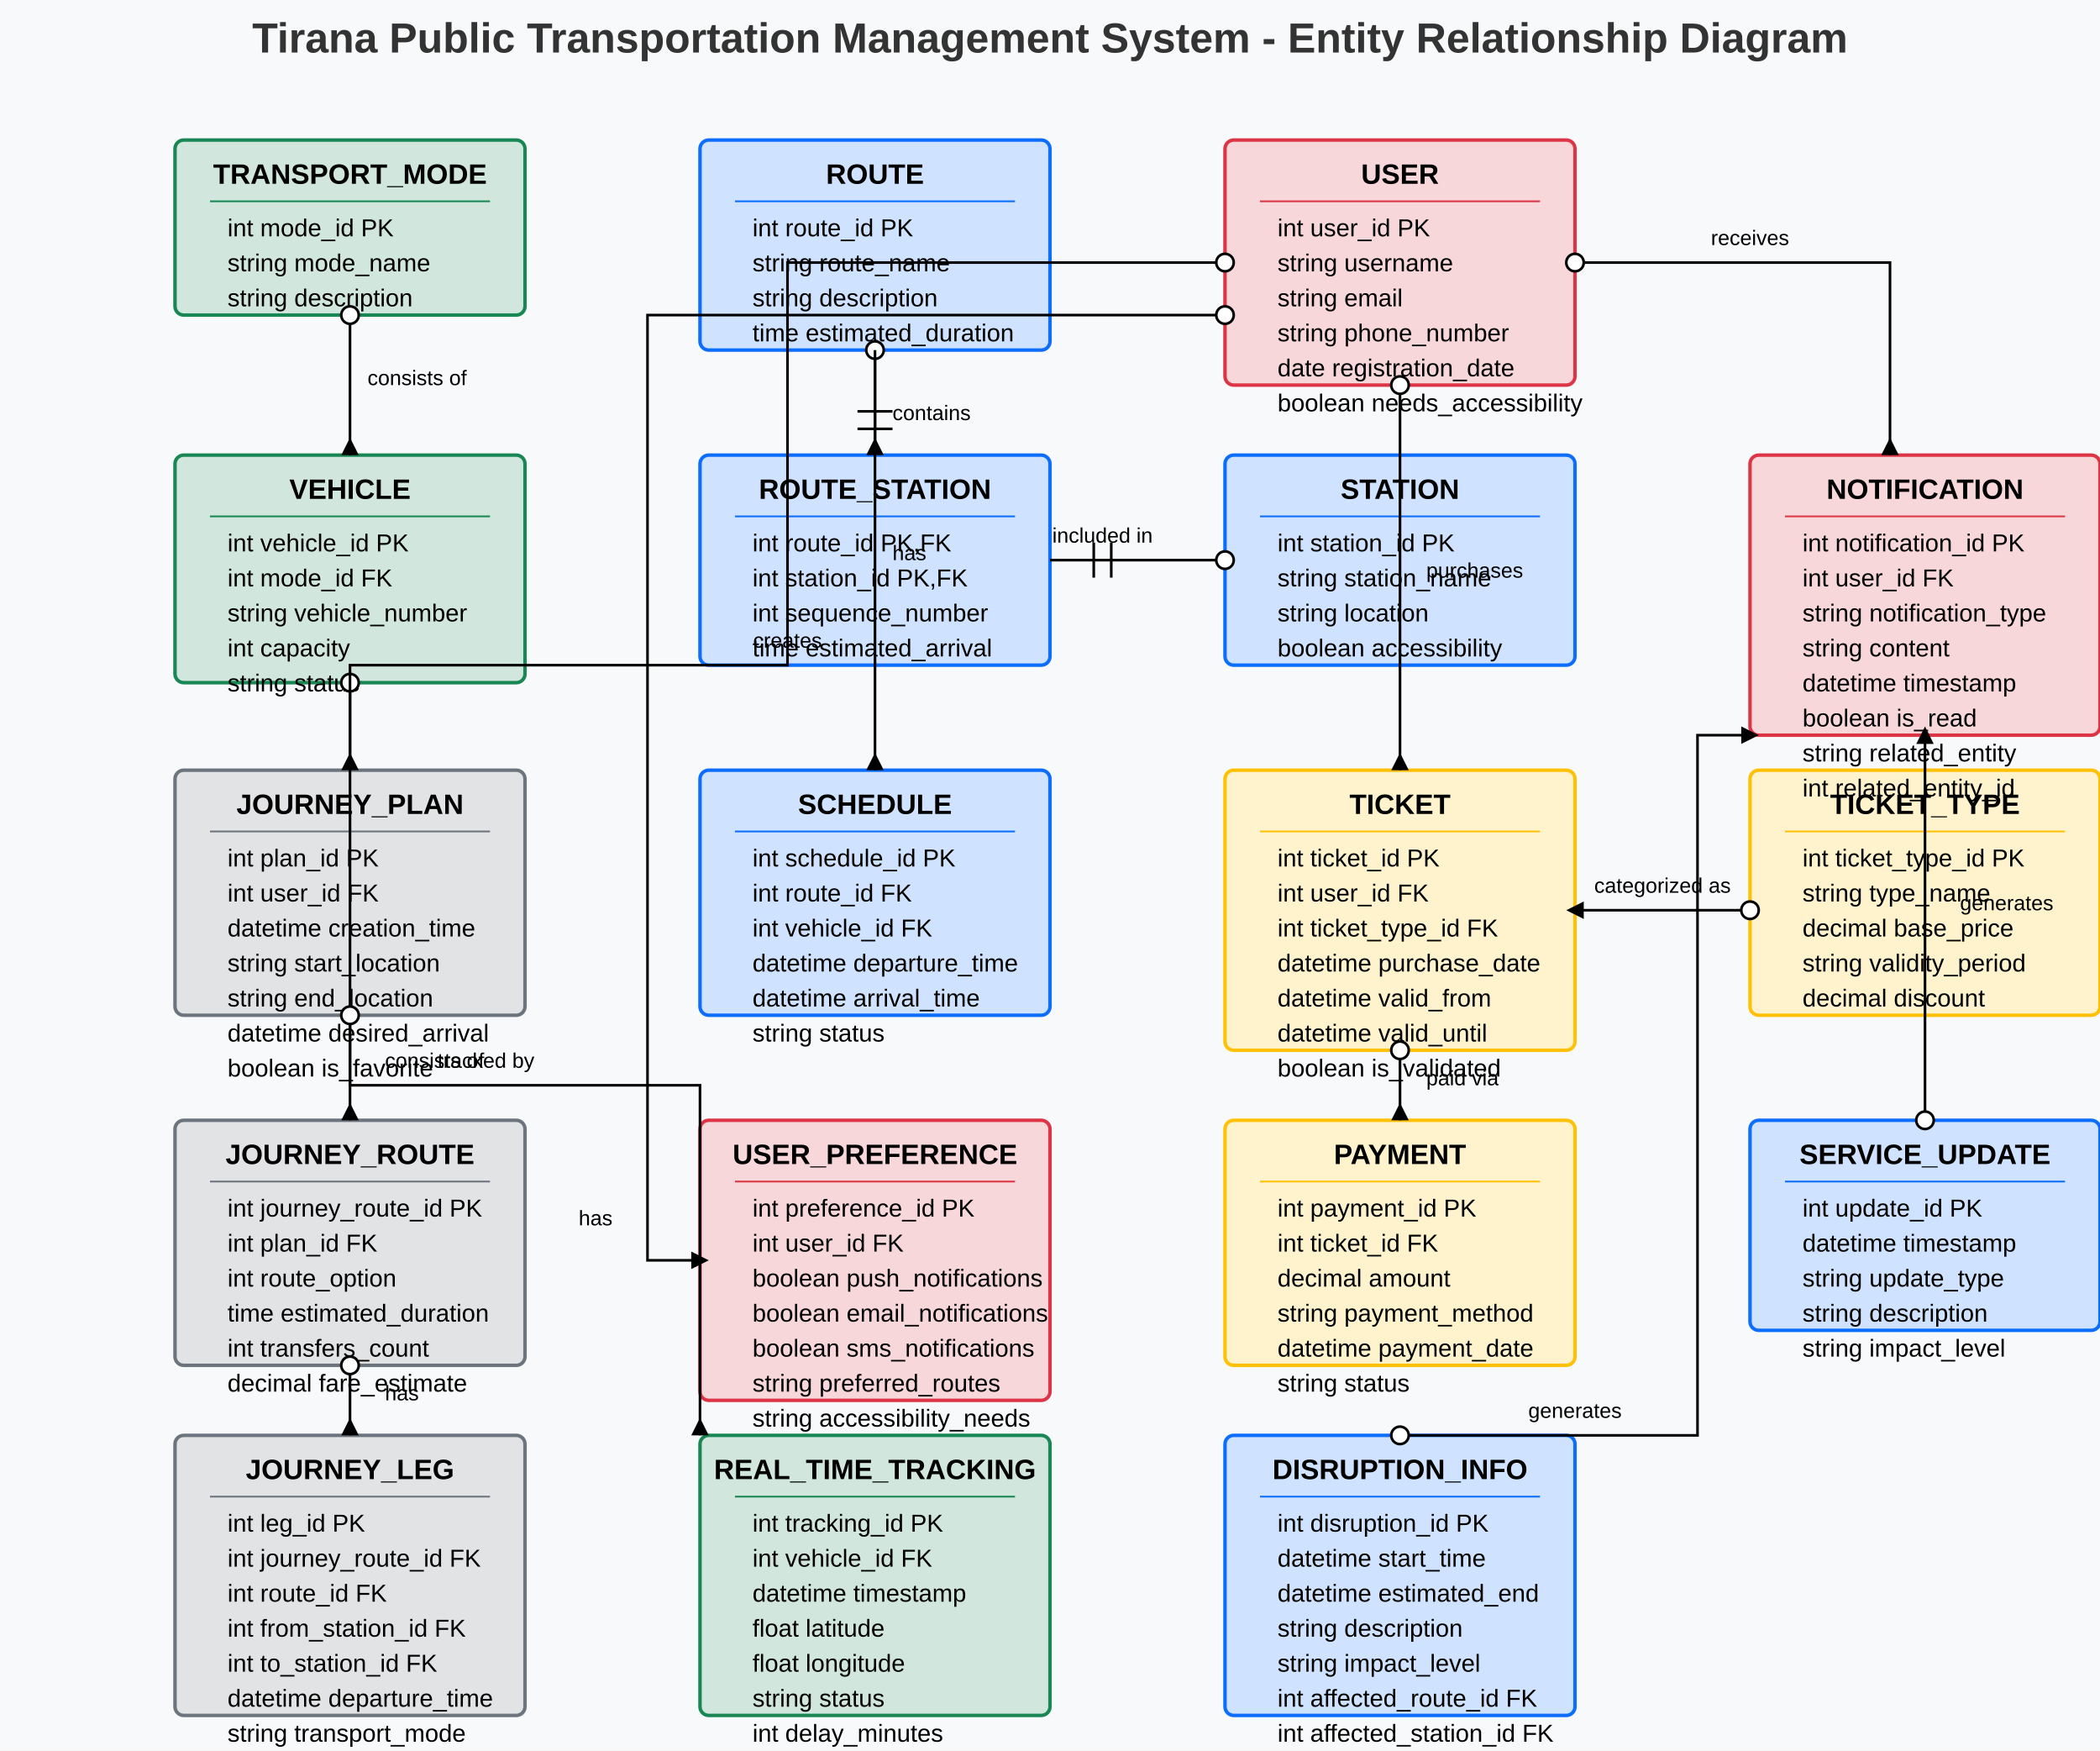
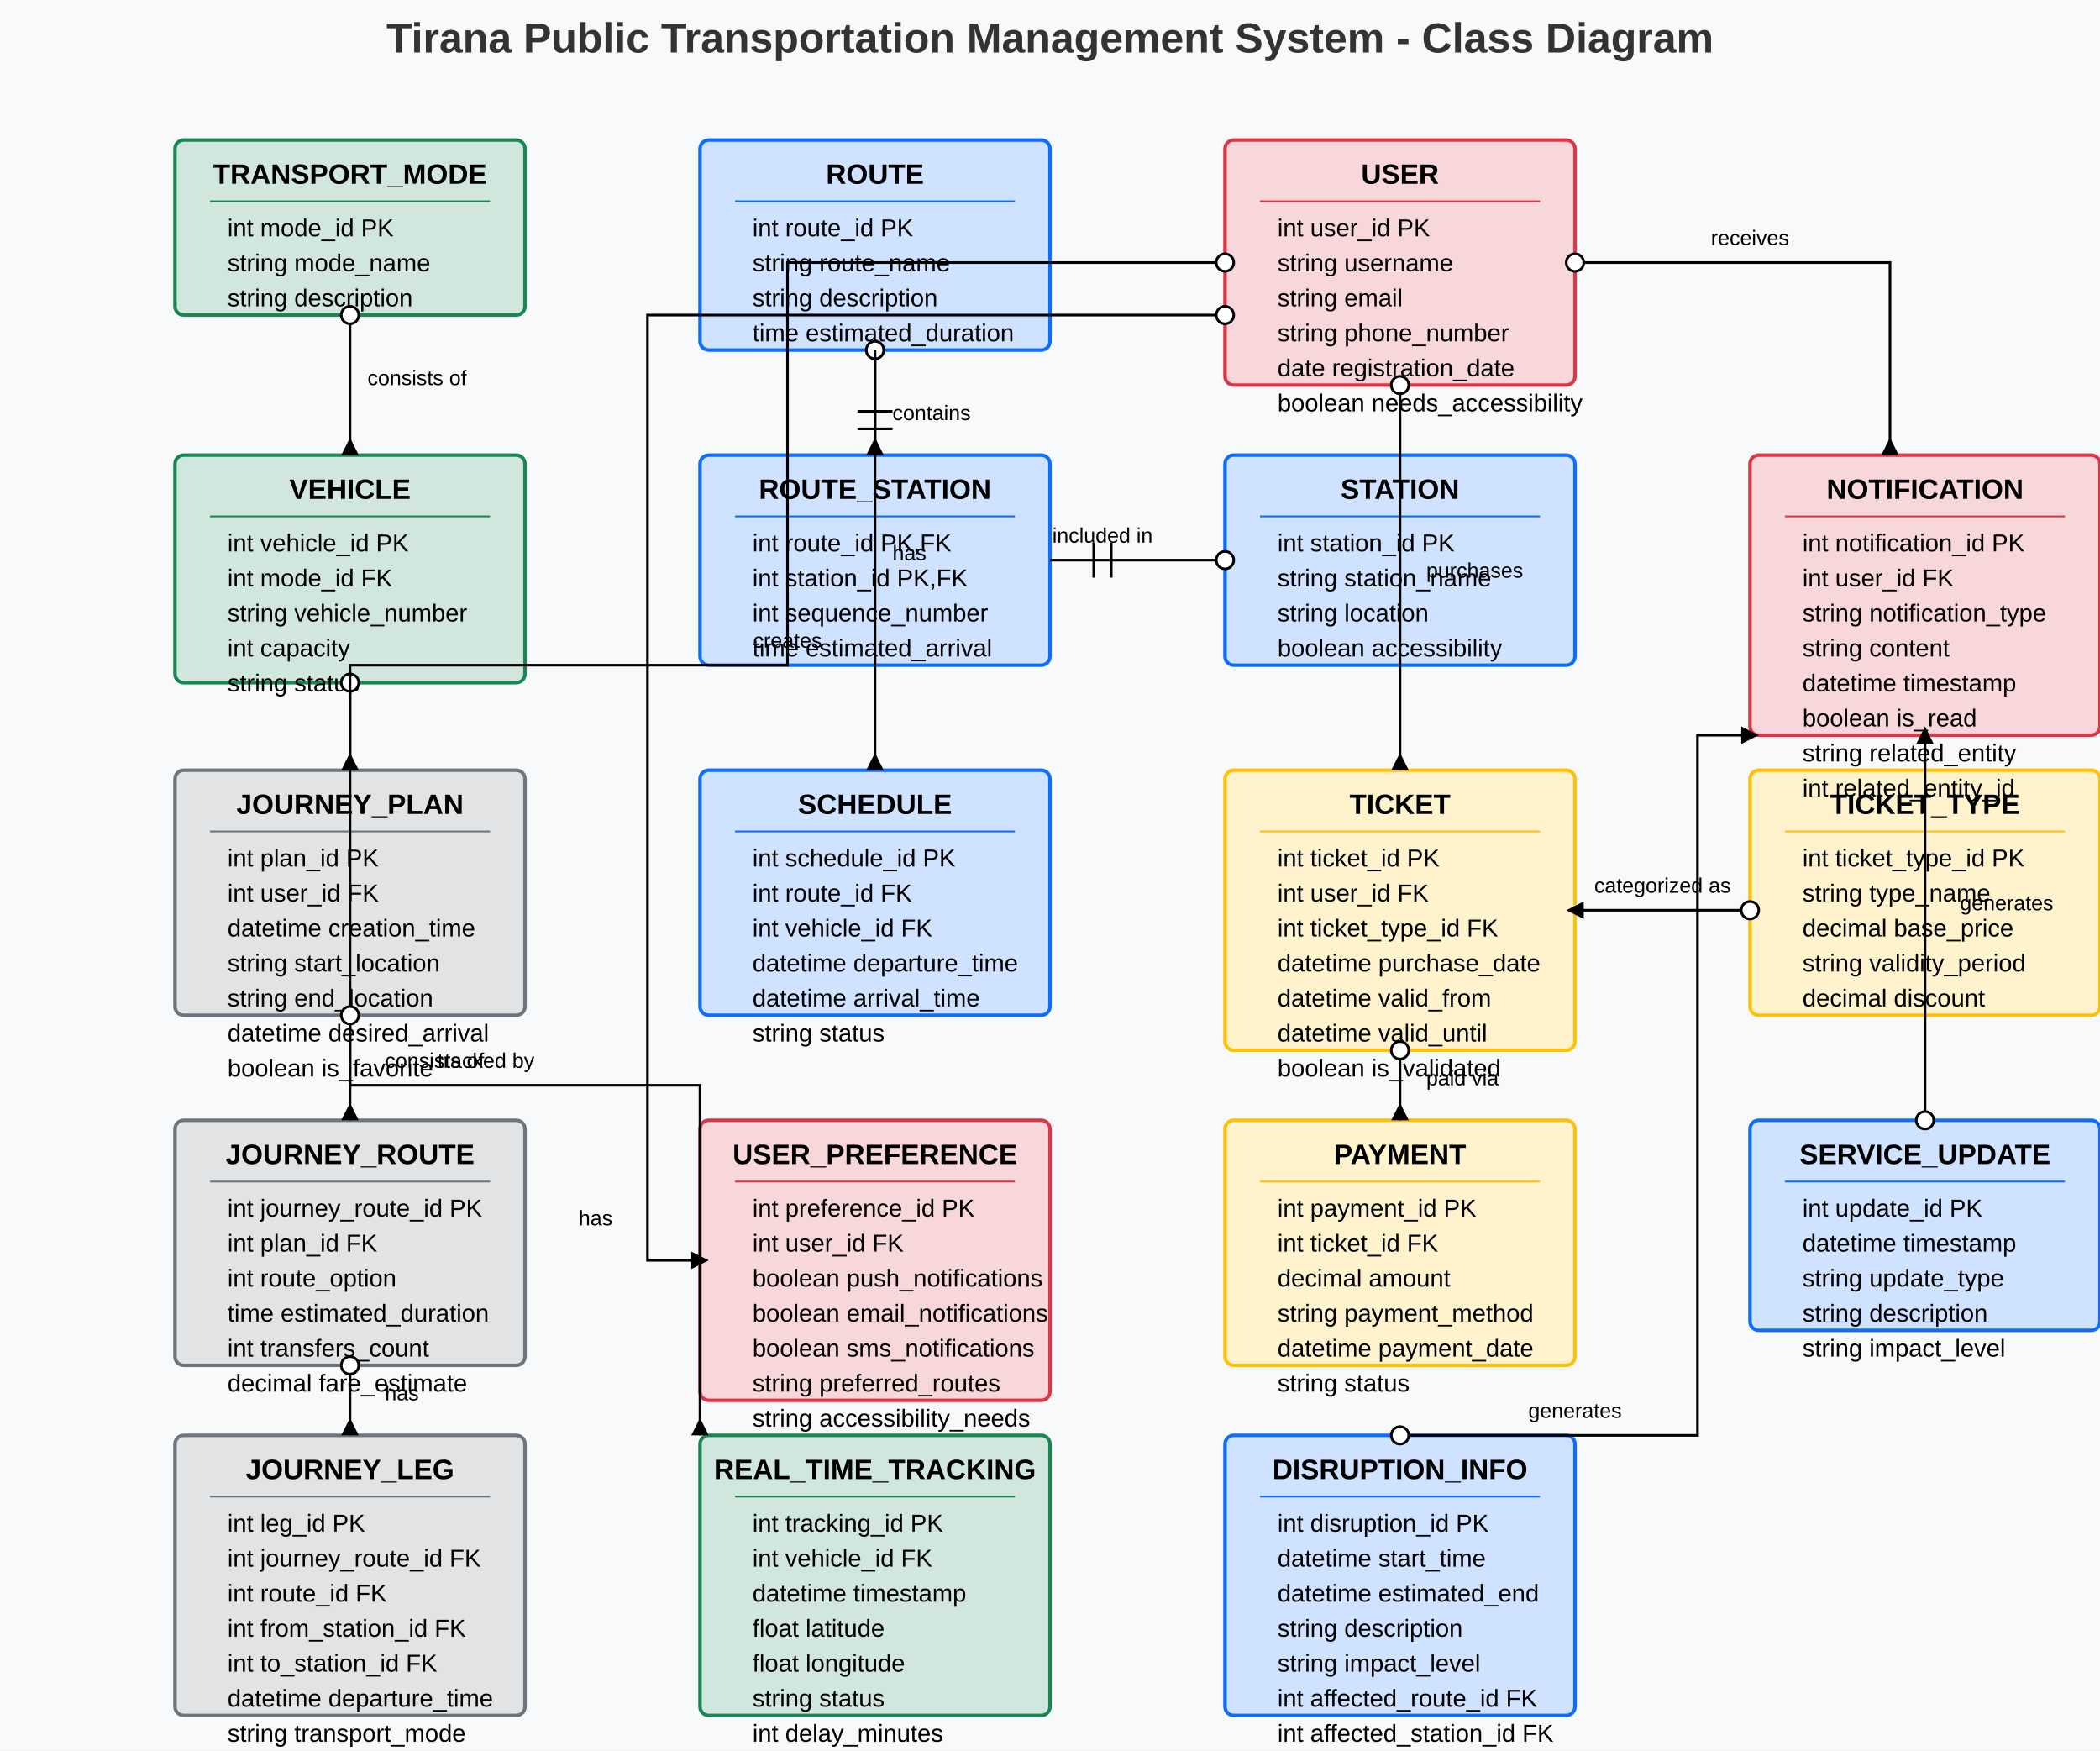
<svg xmlns="http://www.w3.org/2000/svg" viewBox="0 0 1200 1000" font-family="Arial, sans-serif">
  <rect width="100%" height="100%" fill="#f8f9fa" />
-   <text x="600" y="30" font-size="24" font-weight="bold" text-anchor="middle" fill="#333">Tirana Public Transportation Management System - Entity Relationship Diagram</text>
+   <text x="600" y="30" font-size="24" font-weight="bold" text-anchor="middle" fill="#333">Tirana Public Transportation Management System - Class Diagram</text>
  <rect x="100" y="80" width="200" height="100" fill="#d1e7dd" stroke="#198754" stroke-width="2" rx="5" />
  <text x="200" y="105" font-size="16" font-weight="bold" text-anchor="middle">TRANSPORT_MODE</text>
  <line x1="120" y1="115" x2="280" y2="115" stroke="#198754" stroke-width="1" />
  <text x="130" y="135" font-size="14">int mode_id PK</text>
  <text x="130" y="155" font-size="14">string mode_name</text>
  <text x="130" y="175" font-size="14">string description</text>
  <rect x="100" y="260" width="200" height="130" fill="#d1e7dd" stroke="#198754" stroke-width="2" rx="5" />
  <text x="200" y="285" font-size="16" font-weight="bold" text-anchor="middle">VEHICLE</text>
  <line x1="120" y1="295" x2="280" y2="295" stroke="#198754" stroke-width="1" />
  <text x="130" y="315" font-size="14">int vehicle_id PK</text>
  <text x="130" y="335" font-size="14">int mode_id FK</text>
  <text x="130" y="355" font-size="14">string vehicle_number</text>
  <text x="130" y="375" font-size="14">int capacity</text>
  <text x="130" y="395" font-size="14">string status</text>
  <rect x="400" y="80" width="200" height="120" fill="#cfe2ff" stroke="#0d6efd" stroke-width="2" rx="5" />
  <text x="500" y="105" font-size="16" font-weight="bold" text-anchor="middle">ROUTE</text>
  <line x1="420" y1="115" x2="580" y2="115" stroke="#0d6efd" stroke-width="1" />
  <text x="430" y="135" font-size="14">int route_id PK</text>
  <text x="430" y="155" font-size="14">string route_name</text>
  <text x="430" y="175" font-size="14">string description</text>
  <text x="430" y="195" font-size="14">time estimated_duration</text>
  <rect x="400" y="260" width="200" height="120" fill="#cfe2ff" stroke="#0d6efd" stroke-width="2" rx="5" />
  <text x="500" y="285" font-size="16" font-weight="bold" text-anchor="middle">ROUTE_STATION</text>
  <line x1="420" y1="295" x2="580" y2="295" stroke="#0d6efd" stroke-width="1" />
  <text x="430" y="315" font-size="14">int route_id PK,FK</text>
  <text x="430" y="335" font-size="14">int station_id PK,FK</text>
  <text x="430" y="355" font-size="14">int sequence_number</text>
  <text x="430" y="375" font-size="14">time estimated_arrival</text>
  <rect x="700" y="260" width="200" height="120" fill="#cfe2ff" stroke="#0d6efd" stroke-width="2" rx="5" />
  <text x="800" y="285" font-size="16" font-weight="bold" text-anchor="middle">STATION</text>
  <line x1="720" y1="295" x2="880" y2="295" stroke="#0d6efd" stroke-width="1" />
  <text x="730" y="315" font-size="14">int station_id PK</text>
  <text x="730" y="335" font-size="14">string station_name</text>
  <text x="730" y="355" font-size="14">string location</text>
  <text x="730" y="375" font-size="14">boolean accessibility</text>
  <rect x="400" y="440" width="200" height="140" fill="#cfe2ff" stroke="#0d6efd" stroke-width="2" rx="5" />
  <text x="500" y="465" font-size="16" font-weight="bold" text-anchor="middle">SCHEDULE</text>
  <line x1="420" y1="475" x2="580" y2="475" stroke="#0d6efd" stroke-width="1" />
  <text x="430" y="495" font-size="14">int schedule_id PK</text>
  <text x="430" y="515" font-size="14">int route_id FK</text>
  <text x="430" y="535" font-size="14">int vehicle_id FK</text>
  <text x="430" y="555" font-size="14">datetime departure_time</text>
  <text x="430" y="575" font-size="14">datetime arrival_time</text>
  <text x="430" y="595" font-size="14">string status</text>
  <rect x="700" y="80" width="200" height="140" fill="#f8d7da" stroke="#dc3545" stroke-width="2" rx="5" />
  <text x="800" y="105" font-size="16" font-weight="bold" text-anchor="middle">USER</text>
  <line x1="720" y1="115" x2="880" y2="115" stroke="#dc3545" stroke-width="1" />
  <text x="730" y="135" font-size="14">int user_id PK</text>
  <text x="730" y="155" font-size="14">string username</text>
  <text x="730" y="175" font-size="14">string email</text>
  <text x="730" y="195" font-size="14">string phone_number</text>
  <text x="730" y="215" font-size="14">date registration_date</text>
  <text x="730" y="235" font-size="14">boolean needs_accessibility</text>
  <rect x="700" y="440" width="200" height="160" fill="#fff3cd" stroke="#ffc107" stroke-width="2" rx="5" />
  <text x="800" y="465" font-size="16" font-weight="bold" text-anchor="middle">TICKET</text>
  <line x1="720" y1="475" x2="880" y2="475" stroke="#ffc107" stroke-width="1" />
  <text x="730" y="495" font-size="14">int ticket_id PK</text>
  <text x="730" y="515" font-size="14">int user_id FK</text>
  <text x="730" y="535" font-size="14">int ticket_type_id FK</text>
  <text x="730" y="555" font-size="14">datetime purchase_date</text>
  <text x="730" y="575" font-size="14">datetime valid_from</text>
  <text x="730" y="595" font-size="14">datetime valid_until</text>
  <text x="730" y="615" font-size="14">boolean is_validated</text>
  <rect x="1000" y="440" width="200" height="140" fill="#fff3cd" stroke="#ffc107" stroke-width="2" rx="5" />
  <text x="1100" y="465" font-size="16" font-weight="bold" text-anchor="middle">TICKET_TYPE</text>
  <line x1="1020" y1="475" x2="1180" y2="475" stroke="#ffc107" stroke-width="1" />
  <text x="1030" y="495" font-size="14">int ticket_type_id PK</text>
  <text x="1030" y="515" font-size="14">string type_name</text>
  <text x="1030" y="535" font-size="14">decimal base_price</text>
  <text x="1030" y="555" font-size="14">string validity_period</text>
  <text x="1030" y="575" font-size="14">decimal discount</text>
  <rect x="700" y="640" width="200" height="140" fill="#fff3cd" stroke="#ffc107" stroke-width="2" rx="5" />
  <text x="800" y="665" font-size="16" font-weight="bold" text-anchor="middle">PAYMENT</text>
  <line x1="720" y1="675" x2="880" y2="675" stroke="#ffc107" stroke-width="1" />
  <text x="730" y="695" font-size="14">int payment_id PK</text>
  <text x="730" y="715" font-size="14">int ticket_id FK</text>
  <text x="730" y="735" font-size="14">decimal amount</text>
  <text x="730" y="755" font-size="14">string payment_method</text>
  <text x="730" y="775" font-size="14">datetime payment_date</text>
  <text x="730" y="795" font-size="14">string status</text>
  <rect x="100" y="440" width="200" height="140" fill="#e2e3e5" stroke="#6c757d" stroke-width="2" rx="5" />
  <text x="200" y="465" font-size="16" font-weight="bold" text-anchor="middle">JOURNEY_PLAN</text>
  <line x1="120" y1="475" x2="280" y2="475" stroke="#6c757d" stroke-width="1" />
  <text x="130" y="495" font-size="14">int plan_id PK</text>
  <text x="130" y="515" font-size="14">int user_id FK</text>
  <text x="130" y="535" font-size="14">datetime creation_time</text>
  <text x="130" y="555" font-size="14">string start_location</text>
  <text x="130" y="575" font-size="14">string end_location</text>
  <text x="130" y="595" font-size="14">datetime desired_arrival</text>
  <text x="130" y="615" font-size="14">boolean is_favorite</text>
  <rect x="100" y="640" width="200" height="140" fill="#e2e3e5" stroke="#6c757d" stroke-width="2" rx="5" />
  <text x="200" y="665" font-size="16" font-weight="bold" text-anchor="middle">JOURNEY_ROUTE</text>
  <line x1="120" y1="675" x2="280" y2="675" stroke="#6c757d" stroke-width="1" />
  <text x="130" y="695" font-size="14">int journey_route_id PK</text>
  <text x="130" y="715" font-size="14">int plan_id FK</text>
  <text x="130" y="735" font-size="14">int route_option</text>
  <text x="130" y="755" font-size="14">time estimated_duration</text>
  <text x="130" y="775" font-size="14">int transfers_count</text>
  <text x="130" y="795" font-size="14">decimal fare_estimate</text>
  <rect x="100" y="820" width="200" height="160" fill="#e2e3e5" stroke="#6c757d" stroke-width="2" rx="5" />
  <text x="200" y="845" font-size="16" font-weight="bold" text-anchor="middle">JOURNEY_LEG</text>
  <line x1="120" y1="855" x2="280" y2="855" stroke="#6c757d" stroke-width="1" />
  <text x="130" y="875" font-size="14">int leg_id PK</text>
  <text x="130" y="895" font-size="14">int journey_route_id FK</text>
  <text x="130" y="915" font-size="14">int route_id FK</text>
  <text x="130" y="935" font-size="14">int from_station_id FK</text>
  <text x="130" y="955" font-size="14">int to_station_id FK</text>
  <text x="130" y="975" font-size="14">datetime departure_time</text>
  <text x="130" y="995" font-size="14">string transport_mode</text>
  <rect x="400" y="640" width="200" height="160" fill="#f8d7da" stroke="#dc3545" stroke-width="2" rx="5" />
  <text x="500" y="665" font-size="16" font-weight="bold" text-anchor="middle">USER_PREFERENCE</text>
  <line x1="420" y1="675" x2="580" y2="675" stroke="#dc3545" stroke-width="1" />
  <text x="430" y="695" font-size="14">int preference_id PK</text>
  <text x="430" y="715" font-size="14">int user_id FK</text>
  <text x="430" y="735" font-size="14">boolean push_notifications</text>
  <text x="430" y="755" font-size="14">boolean email_notifications</text>
  <text x="430" y="775" font-size="14">boolean sms_notifications</text>
  <text x="430" y="795" font-size="14">string preferred_routes</text>
  <text x="430" y="815" font-size="14">string accessibility_needs</text>
  <text x="430" y="835" font-size="14">string preferred_payment</text>
  <rect x="1000" y="260" width="200" height="160" fill="#f8d7da" stroke="#dc3545" stroke-width="2" rx="5" />
  <text x="1100" y="285" font-size="16" font-weight="bold" text-anchor="middle">NOTIFICATION</text>
  <line x1="1020" y1="295" x2="1180" y2="295" stroke="#dc3545" stroke-width="1" />
  <text x="1030" y="315" font-size="14">int notification_id PK</text>
  <text x="1030" y="335" font-size="14">int user_id FK</text>
  <text x="1030" y="355" font-size="14">string notification_type</text>
  <text x="1030" y="375" font-size="14">string content</text>
  <text x="1030" y="395" font-size="14">datetime timestamp</text>
  <text x="1030" y="415" font-size="14">boolean is_read</text>
  <text x="1030" y="435" font-size="14">string related_entity</text>
  <text x="1030" y="455" font-size="14">int related_entity_id</text>
  <rect x="400" y="820" width="200" height="160" fill="#d1e7dd" stroke="#198754" stroke-width="2" rx="5" />
  <text x="500" y="845" font-size="16" font-weight="bold" text-anchor="middle">REAL_TIME_TRACKING</text>
  <line x1="420" y1="855" x2="580" y2="855" stroke="#198754" stroke-width="1" />
  <text x="430" y="875" font-size="14">int tracking_id PK</text>
  <text x="430" y="895" font-size="14">int vehicle_id FK</text>
  <text x="430" y="915" font-size="14">datetime timestamp</text>
  <text x="430" y="935" font-size="14">float latitude</text>
  <text x="430" y="955" font-size="14">float longitude</text>
  <text x="430" y="975" font-size="14">string status</text>
  <text x="430" y="995" font-size="14">int delay_minutes</text>
  <rect x="700" y="820" width="200" height="160" fill="#cfe2ff" stroke="#0d6efd" stroke-width="2" rx="5" />
  <text x="800" y="845" font-size="16" font-weight="bold" text-anchor="middle">DISRUPTION_INFO</text>
  <line x1="720" y1="855" x2="880" y2="855" stroke="#0d6efd" stroke-width="1" />
  <text x="730" y="875" font-size="14">int disruption_id PK</text>
  <text x="730" y="895" font-size="14">datetime start_time</text>
  <text x="730" y="915" font-size="14">datetime estimated_end</text>
  <text x="730" y="935" font-size="14">string description</text>
  <text x="730" y="955" font-size="14">string impact_level</text>
  <text x="730" y="975" font-size="14">int affected_route_id FK</text>
  <text x="730" y="995" font-size="14">int affected_station_id FK</text>
  <rect x="1000" y="640" width="200" height="120" fill="#cfe2ff" stroke="#0d6efd" stroke-width="2" rx="5" />
  <text x="1100" y="665" font-size="16" font-weight="bold" text-anchor="middle">SERVICE_UPDATE</text>
  <line x1="1020" y1="675" x2="1180" y2="675" stroke="#0d6efd" stroke-width="1" />
  <text x="1030" y="695" font-size="14">int update_id PK</text>
  <text x="1030" y="715" font-size="14">datetime timestamp</text>
  <text x="1030" y="735" font-size="14">string update_type</text>
  <text x="1030" y="755" font-size="14">string description</text>
  <text x="1030" y="775" font-size="14">string impact_level</text>
  <path d="M200 180 L200 260" fill="none" stroke="#000" stroke-width="1.5" />
  <circle cx="200" cy="180" r="5" fill="white" stroke="#000" stroke-width="1.5" />
  <path d="M195 260 L205 260 L200 250 Z" fill="#000" />
  <text x="210" y="220" font-size="12" text-anchor="start">consists of</text>
  <path d="M200 390 L200 620 L400 620 L400 820" fill="none" stroke="#000" stroke-width="1.5" />
  <circle cx="200" cy="390" r="5" fill="white" stroke="#000" stroke-width="1.5" />
  <path d="M395 820 L405 820 L400 810 Z" fill="#000" />
  <text x="250" y="610" font-size="12" text-anchor="start">tracked by</text>
  <path d="M500 200 L500 440" fill="none" stroke="#000" stroke-width="1.5" />
  <circle cx="500" cy="200" r="5" fill="white" stroke="#000" stroke-width="1.5" />
  <path d="M495 440 L505 440 L500 430 Z" fill="#000" />
  <text x="510" y="320" font-size="12" text-anchor="start">has</text>
  <path d="M500 200 L500 260" fill="none" stroke="#000" stroke-width="1.5" />
  <path d="M490 235 L510 235 M490 245 L510 245" fill="none" stroke="#000" stroke-width="1.5" />
  <path d="M495 260 L505 260 L500 250 Z" fill="#000" />
  <text x="510" y="240" font-size="12" text-anchor="start">contains</text>
  <path d="M700 320 L600 320" fill="none" stroke="#000" stroke-width="1.5" />
  <path d="M625 310 L625 330 M635 310 L635 330" fill="none" stroke="#000" stroke-width="1.5" />
  <circle cx="700" cy="320" r="5" fill="white" stroke="#000" stroke-width="1.5" />
  <text x="630" y="310" font-size="12" text-anchor="middle">included in</text>
  <path d="M800 220 L800 440" fill="none" stroke="#000" stroke-width="1.5" />
  <circle cx="800" cy="220" r="5" fill="white" stroke="#000" stroke-width="1.5" />
  <path d="M795 440 L805 440 L800 430 Z" fill="#000" />
  <text x="815" y="330" font-size="12" text-anchor="start">purchases</text>
  <path d="M800 600 L800 640" fill="none" stroke="#000" stroke-width="1.5" />
  <circle cx="800" cy="600" r="5" fill="white" stroke="#000" stroke-width="1.5" />
  <path d="M795 640 L805 640 L800 630 Z" fill="#000" />
  <text x="815" y="620" font-size="12" text-anchor="start">paid via</text>
  <path d="M1000 520 L900 520" fill="none" stroke="#000" stroke-width="1.5" />
  <circle cx="1000" cy="520" r="5" fill="white" stroke="#000" stroke-width="1.5" />
  <path d="M905 515 L905 525 L895 520 Z" fill="#000" />
  <text x="950" y="510" font-size="12" text-anchor="middle">categorized as</text>
  <path d="M700 150 L450 150 L450 380 L200 380 L200 440" fill="none" stroke="#000" stroke-width="1.5" />
  <circle cx="700" cy="150" r="5" fill="white" stroke="#000" stroke-width="1.5" />
  <path d="M195 440 L205 440 L200 430 Z" fill="#000" />
  <text x="450" y="370" font-size="12" text-anchor="middle">creates</text>
  <path d="M200 580 L200 640" fill="none" stroke="#000" stroke-width="1.5" />
  <circle cx="200" cy="580" r="5" fill="white" stroke="#000" stroke-width="1.5" />
  <path d="M195 640 L205 640 L200 630 Z" fill="#000" />
  <text x="220" y="610" font-size="12" text-anchor="start">consists of</text>
  <path d="M200 780 L200 820" fill="none" stroke="#000" stroke-width="1.5" />
  <circle cx="200" cy="780" r="5" fill="white" stroke="#000" stroke-width="1.5" />
  <path d="M195 820 L205 820 L200 810 Z" fill="#000" />
  <text x="220" y="800" font-size="12" text-anchor="start">has</text>
  <path d="M900 150 L1080 150 L1080 260" fill="none" stroke="#000" stroke-width="1.5" />
  <circle cx="900" cy="150" r="5" fill="white" stroke="#000" stroke-width="1.5" />
  <path d="M1075 260 L1085 260 L1080 250 Z" fill="#000" />
  <text x="1000" y="140" font-size="12" text-anchor="middle">receives</text>
  <path d="M800 820 L970 820 L970 420 L1000 420" fill="none" stroke="#000" stroke-width="1.5" />
  <circle cx="800" cy="820" r="5" fill="white" stroke="#000" stroke-width="1.5" />
  <path d="M995 415 L995 425 L1005 420 Z" fill="#000" />
  <text x="900" y="810" font-size="12" text-anchor="middle">generates</text>
  <path d="M1100 640 L1100 420" fill="none" stroke="#000" stroke-width="1.5" />
  <circle cx="1100" cy="640" r="5" fill="white" stroke="#000" stroke-width="1.5" />
  <path d="M1095 425 L1105 425 L1100 415 Z" fill="#000" />
  <text x="1120" y="520" font-size="12" text-anchor="start">generates</text>
  <path d="M700 180 L370 180 L370 720 L400 720" fill="none" stroke="#000" stroke-width="1.5" />
  <circle cx="700" cy="180" r="5" fill="white" stroke="#000" stroke-width="1.5" />
  <path d="M395 715 L395 725 L405 720 Z" fill="#000" />
  <text x="350" y="700" font-size="12" text-anchor="end">has</text>
</svg>
